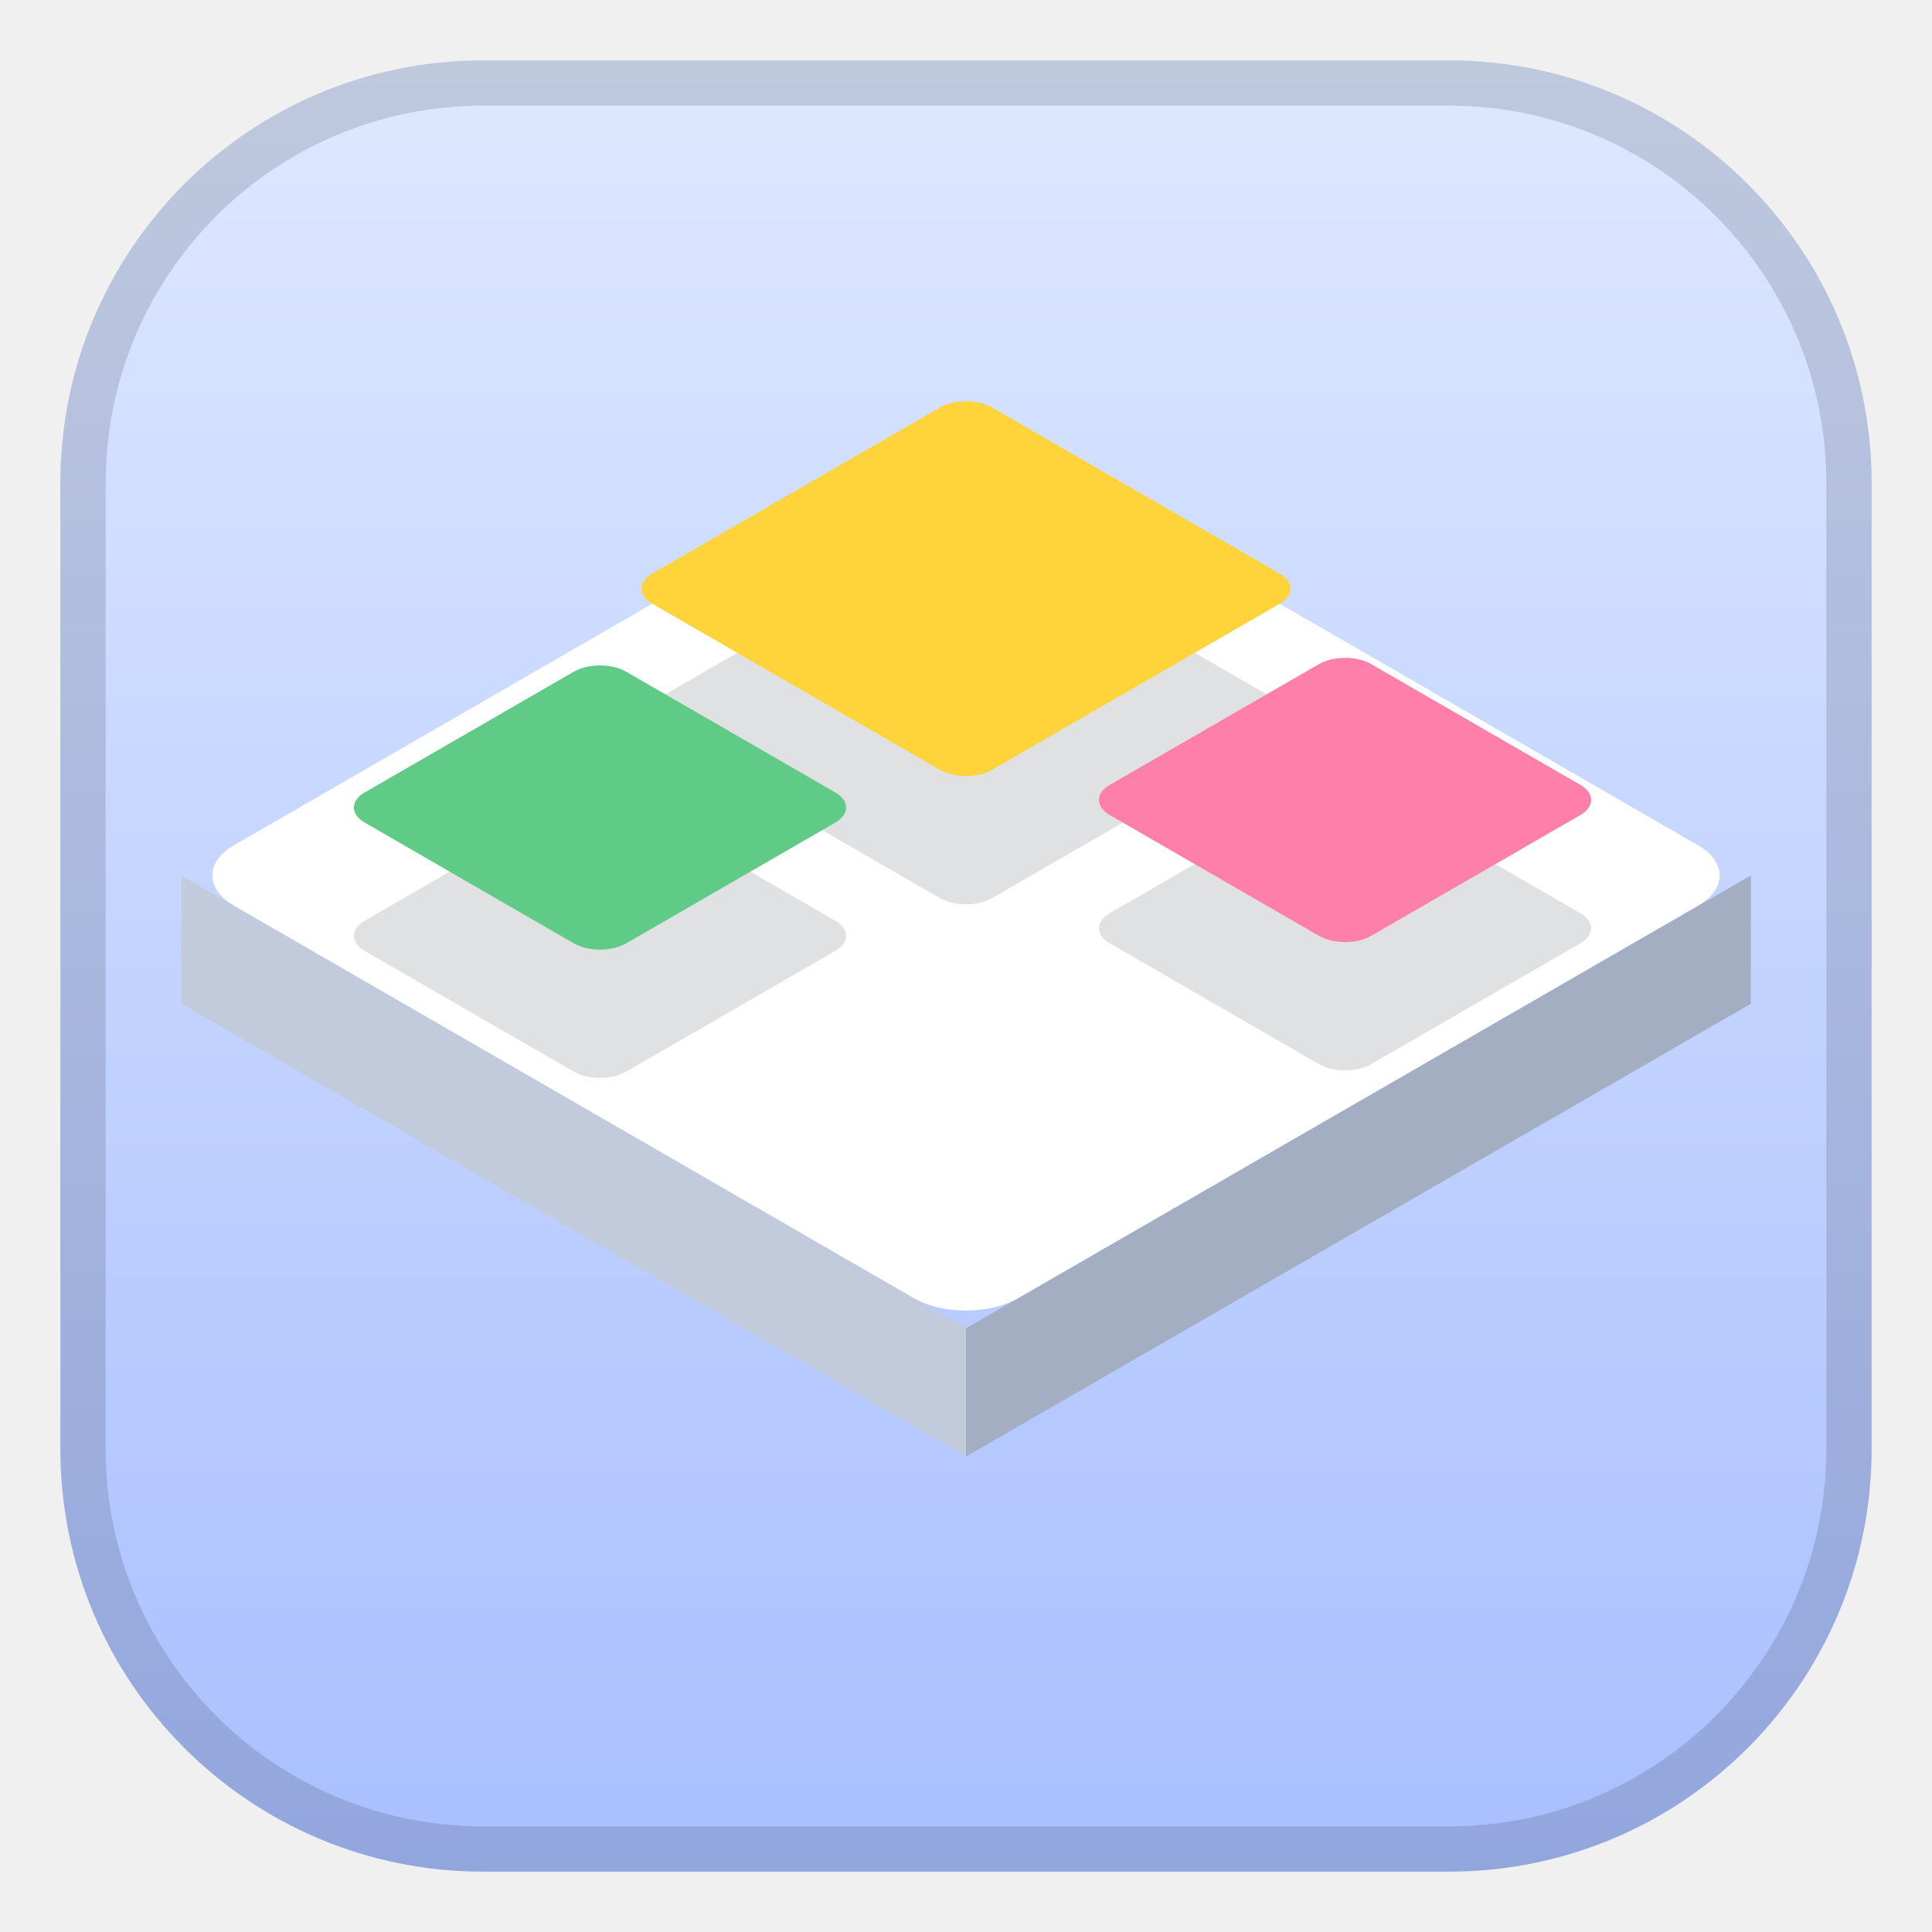
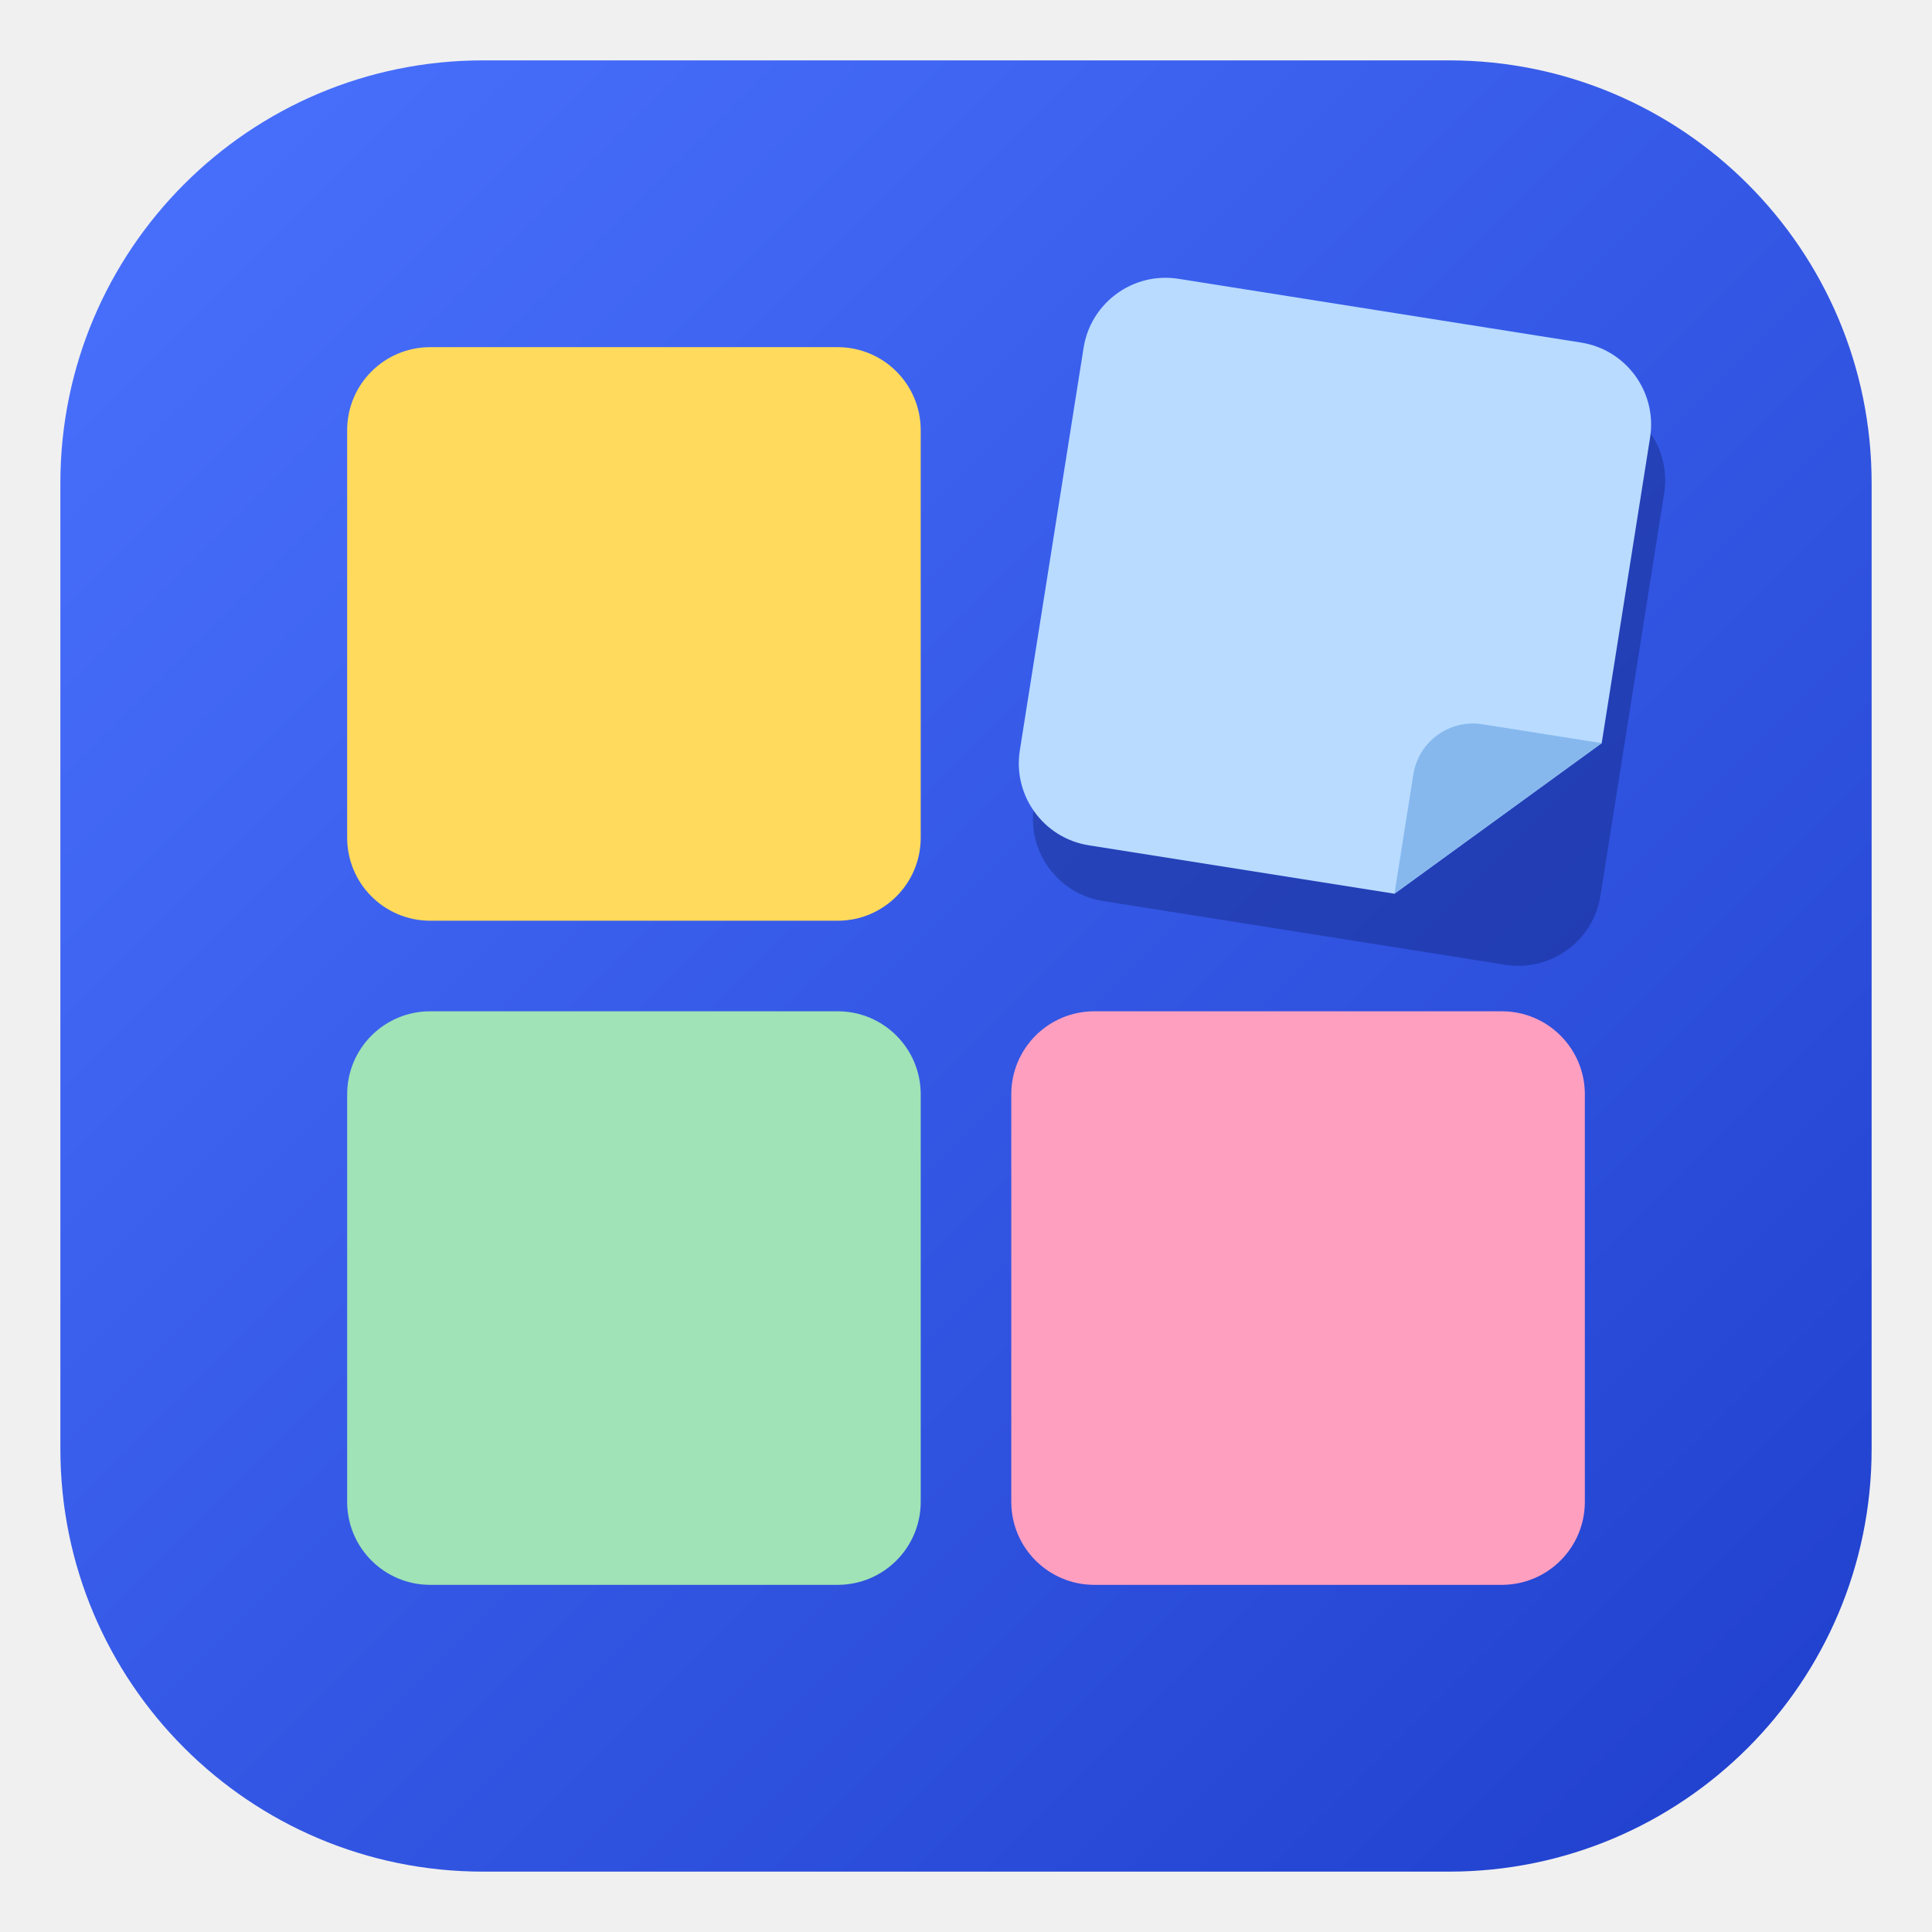
<svg xmlns="http://www.w3.org/2000/svg" viewBox="0 0 512 512" width="512" height="512">
  <defs>
-     <linearGradient id="postri-j" x1="0" y1="0" x2="0" y2="1">
-       <stop offset="0" stop-color="#DDE8FF" />
-       <stop offset="1" stop-color="#A9BFFF" />
+     <linearGradient id="postri-e" x1="0" y1="0" x2="1" y2="1">
+       <stop offset="0" stop-color="#4A72FF" />
+       <stop offset="1" stop-color="#1F3FCC" />
    </linearGradient>
  </defs>
-   <rect x="16" y="16" width="480" height="480" rx="112" fill="url(#postri-j)" />
-   <rect x="22" y="22" width="468" height="468" rx="106" fill="none" stroke="#1B2230" stroke-opacity="0.16" stroke-width="12" />
-   <path d="M48 232 L256 352 L256 386 L48 266 Z" fill="#C2CBDB" />
-   <path d="M256 352 L464 232 L464 266 L256 386 Z" fill="#A3AEC3" />
-   <g transform="matrix(0.866 0.5 -0.866 0.5 256 112)">
-     <rect x="0" y="0" width="240" height="240" rx="16" fill="#FFFFFF" />
-     <rect x="26" y="26" width="104" height="104" rx="8" fill="#1B2230" opacity="0.14" />
-     <rect x="152" y="36" width="80" height="80" rx="8" fill="#1B2230" opacity="0.14" />
-     <rect x="40" y="152" width="80" height="80" rx="8" fill="#1B2230" opacity="0.14" />
-   </g>
-   <g transform="translate(0 -26)">
-     <g transform="matrix(0.866 0.5 -0.866 0.5 256 112)">
-       <rect x="18" y="18" width="104" height="104" rx="8" fill="#FFD43B" />
-       <rect x="144" y="28" width="80" height="80" rx="8" fill="#FF7FAB" />
-       <rect x="32" y="144" width="80" height="80" rx="8" fill="#5FCB86" />
-     </g>
+   <rect x="16" y="16" width="480" height="480" rx="112" fill="url(#postri-e)" />
+   <rect x="92" y="92" width="152" height="152" rx="22" fill="#FFDA5C" />
+   <rect x="92" y="268" width="152" height="152" rx="22" fill="#9FE3B6" />
+   <rect x="268" y="268" width="152" height="152" rx="22" fill="#FF9FC0" />
+   <g transform="rotate(9 344 168)">
+     <rect x="276" y="80" width="152" height="152" rx="22" fill="#0B1A66" opacity="0.35" transform="translate(6 14)" />
+     <path d="M298 80 H406 a22 22 0 0 1 22 22 V184 L380 232 H298 a22 22 0 0 1 -22 -22 V102 a22 22 0 0 1 22 -22 Z" fill="#B8DBFF" />
+     <path d="M428 184 L380 232 V200 a16 16 0 0 1 16 -16 Z" fill="#86B8EE" />
  </g>
</svg>
